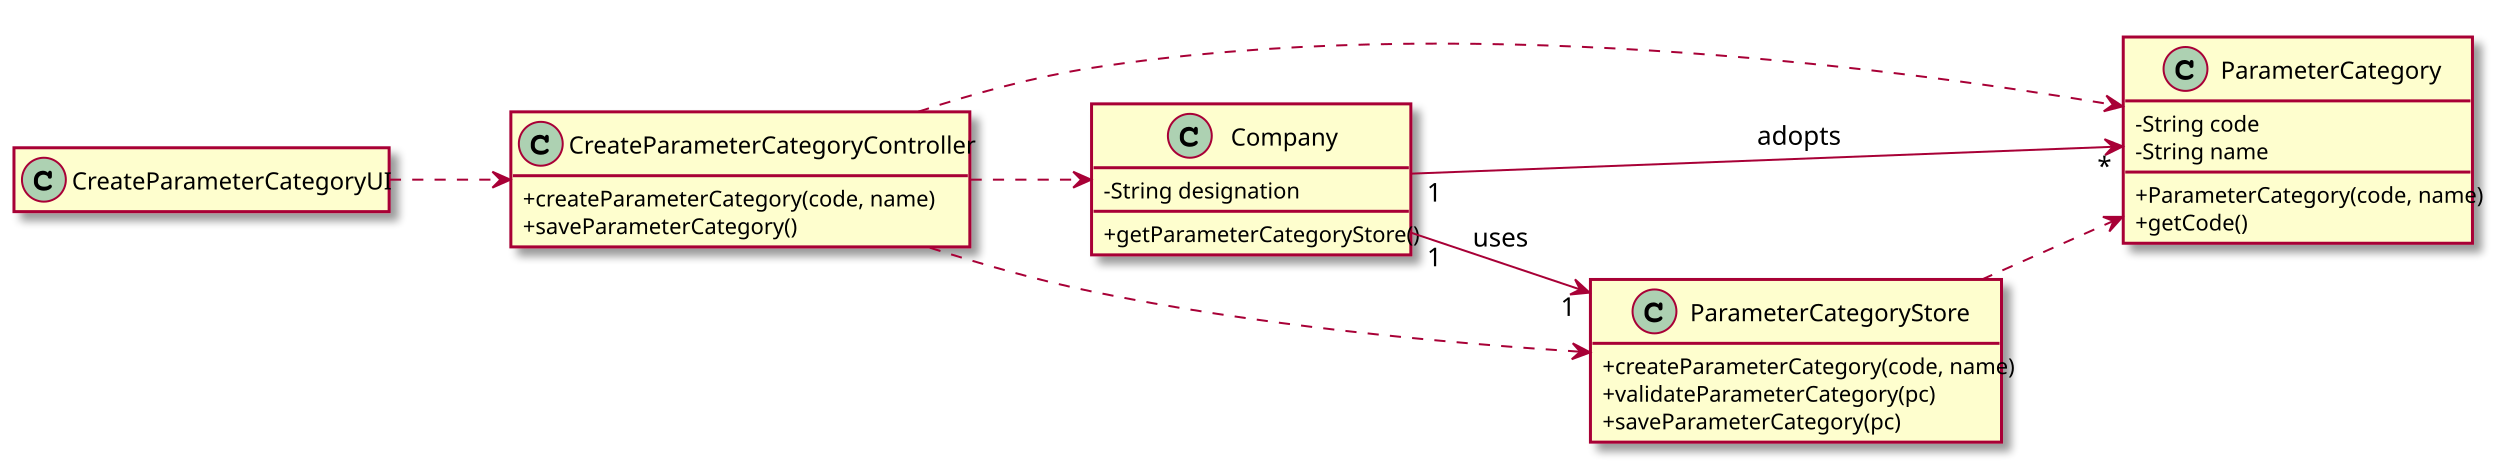
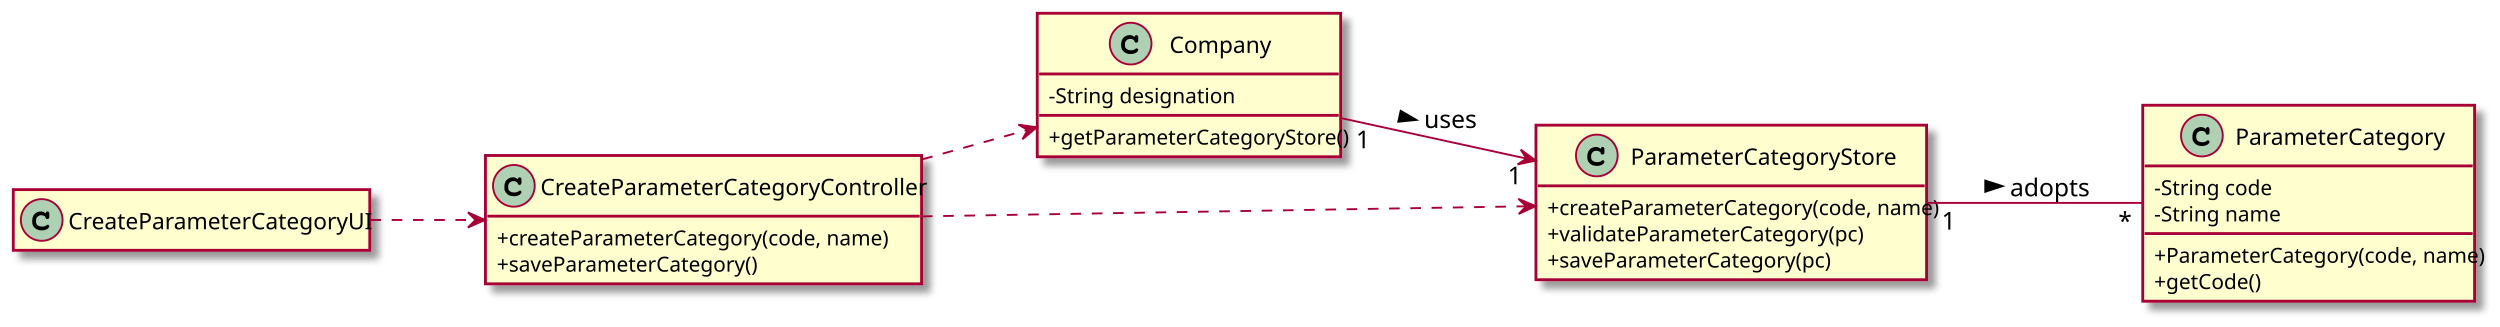
- <svg xmlns="http://www.w3.org/2000/svg" contentScriptType="application/ecmascript" contentStyleType="text/css" height="293.75px" preserveAspectRatio="none" style="width:1566px;height:293px;" version="1.1" viewBox="0 0 1566 293" width="1566.25px" zoomAndPan="magnify">
+ <svg xmlns="http://www.w3.org/2000/svg" contentScriptType="application/ecmascript" contentStyleType="text/css" height="215px" preserveAspectRatio="none" style="width:1648px;height:215px;" version="1.1" viewBox="0 0 1648 215" width="1648.75px" zoomAndPan="magnify">
  <defs>
-     <filter height="300%" id="f1swf2uu7xhx9b" width="300%" x="-1" y="-1">
+     <filter height="300%" id="f1f82mmaap4hsf" width="300%" x="-1" y="-1">
      <feGaussianBlur result="blurOut" stdDeviation="2.5" />
      <feColorMatrix in="blurOut" result="blurOut2" type="matrix" values="0 0 0 0 0 0 0 0 0 0 0 0 0 0 0 0 0 0 .4 0" />
      <feOffset dx="5.0" dy="5.0" in="blurOut2" result="blurOut3" />
      <feBlend in="SourceGraphic" in2="blurOut3" mode="normal" />
    </filter>
  </defs>
  <g>
-     <rect codeLine="6" fill="#FEFECE" filter="url(#f1swf2uu7xhx9b)" height="94.59" id="Company" style="stroke:#A80036;stroke-width:1.875;" width="200" x="683.75" y="65.062" />
-     <ellipse cx="745.312" cy="85.062" fill="#ADD1B2" rx="13.75" ry="13.75" style="stroke:#A80036;stroke-width:1.25;" />
-     <path d="M747.812,80.688 Q748.066,80.062 748.359,79.75 Q748.652,79.438 748.984,79.438 Q749.57,79.438 749.941,79.789 Q750.312,80.141 750.312,80.961 L750.312,82.914 Q750.312,83.734 749.961,84.086 Q749.609,84.438 749.062,84.438 Q748.574,84.438 748.262,84.223 Q747.949,84.008 747.812,83.441 Q747.754,83.051 747.539,82.836 Q747.148,82.426 746.445,82.191 Q745.742,81.938 745.039,81.938 Q744.16,81.938 743.418,82.289 Q742.695,82.641 742.129,83.422 Q741.562,84.203 741.562,85.277 L741.562,86.43 Q741.562,87.719 742.617,88.578 Q743.672,89.438 745.547,89.438 Q746.66,89.438 747.441,89.184 Q747.891,89.047 748.398,88.598 Q748.731,88.344 748.906,88.266 Q749.082,88.188 749.297,88.188 Q749.707,88.188 750,88.519 Q750.312,88.832 750.312,89.281 Q750.312,89.711 749.883,90.219 Q749.258,90.961 748.262,91.371 Q746.953,91.938 745.352,91.938 Q743.477,91.938 741.973,91.195 Q740.762,90.609 739.902,89.34 Q739.062,88.07 739.062,86.566 L739.062,85.199 Q739.062,83.637 739.805,82.269 Q740.566,80.902 741.875,80.18 Q743.203,79.438 744.688,79.438 Q745.586,79.438 746.367,79.75 Q747.148,80.062 747.812,80.688 Z " fill="#000000" />
-     <text fill="#000000" font-family="sans-serif" font-size="15" lengthAdjust="spacing" textLength="66.25" x="770.938" y="91.2">Company</text>
-     <line style="stroke:#A80036;stroke-width:1.875;" x1="685" x2="882.5" y1="105.062" y2="105.062" />
-     <text fill="#000000" font-family="sans-serif" font-size="13.75" lengthAdjust="spacing" textLength="112.5" x="691.25" y="124.336">-String designation</text>
-     <line style="stroke:#A80036;stroke-width:1.875;" x1="685" x2="882.5" y1="132.357" y2="132.357" />
-     <text fill="#000000" font-family="sans-serif" font-size="13.75" lengthAdjust="spacing" textLength="185" x="691.25" y="151.631">+getParameterCategoryStore()</text>
-     <rect codeLine="11" fill="#FEFECE" filter="url(#f1swf2uu7xhx9b)" height="129.18" id="ParameterCategory" style="stroke:#A80036;stroke-width:1.875;" width="218.75" x="1330" y="23.188" />
-     <ellipse cx="1369" cy="43.188" fill="#ADD1B2" rx="13.75" ry="13.75" style="stroke:#A80036;stroke-width:1.25;" />
-     <path d="M1371.5,38.812 Q1371.754,38.188 1372.047,37.875 Q1372.34,37.562 1372.672,37.562 Q1373.258,37.562 1373.629,37.914 Q1374,38.266 1374,39.086 L1374,41.039 Q1374,41.859 1373.648,42.211 Q1373.297,42.562 1372.75,42.562 Q1372.262,42.562 1371.949,42.348 Q1371.637,42.133 1371.5,41.566 Q1371.441,41.176 1371.227,40.961 Q1370.836,40.551 1370.133,40.316 Q1369.43,40.062 1368.727,40.062 Q1367.848,40.062 1367.105,40.414 Q1366.383,40.766 1365.816,41.547 Q1365.25,42.328 1365.25,43.402 L1365.25,44.555 Q1365.25,45.844 1366.305,46.703 Q1367.359,47.562 1369.234,47.562 Q1370.348,47.562 1371.129,47.309 Q1371.578,47.172 1372.086,46.723 Q1372.418,46.469 1372.594,46.391 Q1372.77,46.312 1372.984,46.312 Q1373.395,46.312 1373.688,46.645 Q1374,46.957 1374,47.406 Q1374,47.836 1373.57,48.344 Q1372.945,49.086 1371.949,49.496 Q1370.641,50.062 1369.039,50.062 Q1367.164,50.062 1365.66,49.32 Q1364.449,48.734 1363.59,47.465 Q1362.75,46.195 1362.75,44.691 L1362.75,43.324 Q1362.75,41.762 1363.492,40.395 Q1364.254,39.027 1365.562,38.305 Q1366.891,37.562 1368.375,37.562 Q1369.273,37.562 1370.055,37.875 Q1370.836,38.188 1371.5,38.812 Z " fill="#000000" />
-     <text fill="#000000" font-family="sans-serif" font-size="15" lengthAdjust="spacing" textLength="133.75" x="1391" y="49.325">ParameterCategory</text>
-     <line style="stroke:#A80036;stroke-width:1.875;" x1="1331.25" x2="1547.5" y1="63.188" y2="63.188" />
-     <text fill="#000000" font-family="sans-serif" font-size="13.75" lengthAdjust="spacing" textLength="73.75" x="1337.5" y="82.461">-String code</text>
-     <text fill="#000000" font-family="sans-serif" font-size="13.75" lengthAdjust="spacing" textLength="76.25" x="1337.5" y="99.756">-String name</text>
-     <line style="stroke:#A80036;stroke-width:1.875;" x1="1331.25" x2="1547.5" y1="107.777" y2="107.777" />
-     <text fill="#000000" font-family="sans-serif" font-size="13.75" lengthAdjust="spacing" textLength="203.75" x="1337.5" y="127.051">+ParameterCategory(code, name)</text>
-     <text fill="#000000" font-family="sans-serif" font-size="13.75" lengthAdjust="spacing" textLength="67.5" x="1337.5" y="144.346">+getCode()</text>
-     <rect codeLine="18" fill="#FEFECE" filter="url(#f1swf2uu7xhx9b)" height="101.885" id="ParameterCategoryStore" style="stroke:#A80036;stroke-width:1.875;" width="257.5" x="996.25" y="175.062" />
-     <ellipse cx="1036.375" cy="195.062" fill="#ADD1B2" rx="13.75" ry="13.75" style="stroke:#A80036;stroke-width:1.25;" />
-     <path d="M1038.875,190.688 Q1039.129,190.062 1039.422,189.75 Q1039.715,189.438 1040.047,189.438 Q1040.633,189.438 1041.004,189.789 Q1041.375,190.141 1041.375,190.961 L1041.375,192.914 Q1041.375,193.734 1041.023,194.086 Q1040.672,194.438 1040.125,194.438 Q1039.637,194.438 1039.324,194.223 Q1039.012,194.008 1038.875,193.441 Q1038.816,193.051 1038.602,192.836 Q1038.211,192.426 1037.508,192.191 Q1036.805,191.938 1036.102,191.938 Q1035.223,191.938 1034.48,192.289 Q1033.758,192.641 1033.191,193.422 Q1032.625,194.203 1032.625,195.277 L1032.625,196.43 Q1032.625,197.719 1033.68,198.578 Q1034.734,199.438 1036.609,199.438 Q1037.723,199.438 1038.504,199.184 Q1038.953,199.047 1039.461,198.598 Q1039.793,198.344 1039.969,198.266 Q1040.145,198.188 1040.359,198.188 Q1040.77,198.188 1041.062,198.519 Q1041.375,198.832 1041.375,199.281 Q1041.375,199.711 1040.945,200.219 Q1040.32,200.961 1039.324,201.371 Q1038.016,201.938 1036.414,201.938 Q1034.539,201.938 1033.035,201.195 Q1031.824,200.609 1030.965,199.34 Q1030.125,198.07 1030.125,196.566 L1030.125,195.199 Q1030.125,193.637 1030.867,192.269 Q1031.629,190.902 1032.938,190.18 Q1034.266,189.438 1035.75,189.438 Q1036.648,189.438 1037.43,189.75 Q1038.211,190.062 1038.875,190.688 Z " fill="#000000" />
-     <text fill="#000000" font-family="sans-serif" font-size="15" lengthAdjust="spacing" textLength="170" x="1058.625" y="201.2">ParameterCategoryStore</text>
-     <line style="stroke:#A80036;stroke-width:1.875;" x1="997.5" x2="1252.5" y1="215.062" y2="215.062" />
-     <text fill="#000000" font-family="sans-serif" font-size="13.75" lengthAdjust="spacing" textLength="242.5" x="1003.75" y="234.336">+createParameterCategory(code, name)</text>
-     <text fill="#000000" font-family="sans-serif" font-size="13.75" lengthAdjust="spacing" textLength="195" x="1003.75" y="251.631">+validateParameterCategory(pc)</text>
-     <text fill="#000000" font-family="sans-serif" font-size="13.75" lengthAdjust="spacing" textLength="178.75" x="1003.75" y="268.926">+saveParameterCategory(pc)</text>
-     <rect codeLine="24" fill="#FEFECE" filter="url(#f1swf2uu7xhx9b)" height="84.59" id="CreateParameterCategoryController" style="stroke:#A80036;stroke-width:1.875;" width="287.5" x="320" y="70.062" />
-     <ellipse cx="338.75" cy="90.062" fill="#ADD1B2" rx="13.75" ry="13.75" style="stroke:#A80036;stroke-width:1.25;" />
-     <path d="M341.25,85.688 Q341.504,85.062 341.797,84.75 Q342.09,84.438 342.422,84.438 Q343.008,84.438 343.379,84.789 Q343.75,85.141 343.75,85.961 L343.75,87.914 Q343.75,88.734 343.398,89.086 Q343.047,89.438 342.5,89.438 Q342.012,89.438 341.699,89.223 Q341.387,89.008 341.25,88.441 Q341.191,88.051 340.977,87.836 Q340.586,87.426 339.883,87.191 Q339.18,86.938 338.477,86.938 Q337.598,86.938 336.856,87.289 Q336.133,87.641 335.566,88.422 Q335,89.203 335,90.277 L335,91.43 Q335,92.719 336.055,93.578 Q337.109,94.438 338.984,94.438 Q340.098,94.438 340.879,94.184 Q341.328,94.047 341.836,93.598 Q342.168,93.344 342.344,93.266 Q342.519,93.188 342.734,93.188 Q343.144,93.188 343.438,93.519 Q343.75,93.832 343.75,94.281 Q343.75,94.711 343.32,95.219 Q342.695,95.961 341.699,96.371 Q340.391,96.938 338.789,96.938 Q336.914,96.938 335.41,96.195 Q334.199,95.609 333.34,94.34 Q332.5,93.07 332.5,91.566 L332.5,90.199 Q332.5,88.637 333.242,87.269 Q334.004,85.902 335.312,85.18 Q336.641,84.438 338.125,84.438 Q339.023,84.438 339.805,84.75 Q340.586,85.062 341.25,85.688 Z " fill="#000000" />
-     <text fill="#000000" font-family="sans-serif" font-size="15" lengthAdjust="spacing" textLength="247.5" x="356.25" y="96.2">CreateParameterCategoryController</text>
-     <line style="stroke:#A80036;stroke-width:1.875;" x1="321.25" x2="606.25" y1="110.062" y2="110.062" />
-     <text fill="#000000" font-family="sans-serif" font-size="13.75" lengthAdjust="spacing" textLength="242.5" x="327.5" y="129.336">+createParameterCategory(code, name)</text>
-     <text fill="#000000" font-family="sans-serif" font-size="13.75" lengthAdjust="spacing" textLength="163.75" x="327.5" y="146.631">+saveParameterCategory()</text>
-     <rect codeLine="29" fill="#FEFECE" filter="url(#f1swf2uu7xhx9b)" height="40" id="CreateParameterCategoryUI" style="stroke:#A80036;stroke-width:1.875;" width="235" x="8.75" y="92.562" />
-     <ellipse cx="27.5" cy="112.562" fill="#ADD1B2" rx="13.75" ry="13.75" style="stroke:#A80036;stroke-width:1.25;" />
-     <path d="M30,108.188 Q30.254,107.562 30.547,107.25 Q30.84,106.938 31.172,106.938 Q31.758,106.938 32.129,107.289 Q32.5,107.641 32.5,108.461 L32.5,110.414 Q32.5,111.234 32.148,111.586 Q31.797,111.938 31.25,111.938 Q30.762,111.938 30.449,111.723 Q30.137,111.508 30,110.941 Q29.941,110.551 29.727,110.336 Q29.336,109.926 28.633,109.691 Q27.93,109.438 27.227,109.438 Q26.348,109.438 25.605,109.789 Q24.883,110.141 24.316,110.922 Q23.75,111.703 23.75,112.777 L23.75,113.93 Q23.75,115.219 24.805,116.078 Q25.859,116.938 27.734,116.938 Q28.848,116.938 29.629,116.684 Q30.078,116.547 30.586,116.098 Q30.918,115.844 31.094,115.766 Q31.27,115.688 31.484,115.688 Q31.895,115.688 32.188,116.019 Q32.5,116.332 32.5,116.781 Q32.5,117.211 32.07,117.719 Q31.445,118.461 30.449,118.871 Q29.141,119.438 27.539,119.438 Q25.664,119.438 24.16,118.695 Q22.949,118.109 22.09,116.84 Q21.25,115.57 21.25,114.066 L21.25,112.699 Q21.25,111.137 21.992,109.769 Q22.754,108.402 24.062,107.68 Q25.391,106.938 26.875,106.938 Q27.773,106.938 28.555,107.25 Q29.336,107.562 30,108.188 Z " fill="#000000" />
-     <text fill="#000000" font-family="sans-serif" font-size="15" lengthAdjust="spacing" textLength="195" x="45" y="118.7">CreateParameterCategoryUI</text>
-     <path codeLine="32" d="M244.2,112.562 C266.462,112.562 290.05,112.562 313.175,112.562 " fill="none" id="CreateParameterCategoryUI-to-CreateParameterCategoryController" style="stroke:#A80036;stroke-width:1.25;stroke-dasharray:7.0,7.0;" />
-     <polygon fill="#A80036" points="319.675,112.562,308.425,107.562,313.425,112.562,308.425,117.562,319.675,112.562" style="stroke:#A80036;stroke-width:1.25;" />
-     <path codeLine="33" d="M607.962,112.562 C631.075,112.562 654.65,112.562 676.688,112.562 " fill="none" id="CreateParameterCategoryController-to-Company" style="stroke:#A80036;stroke-width:1.25;stroke-dasharray:7.0,7.0;" />
-     <polygon fill="#A80036" points="683.475,112.562,672.225,107.562,677.225,112.562,672.225,117.562,683.475,112.562" style="stroke:#A80036;stroke-width:1.25;" />
-     <path codeLine="34" d="M575.237,69.963 C609.475,58.737 647.7,48.188 683.75,42.562 C908.4,7.5 1174.6,40.525 1323.138,65.525 " fill="none" id="CreateParameterCategoryController-to-ParameterCategory" style="stroke:#A80036;stroke-width:1.25;stroke-dasharray:7.0,7.0;" />
-     <polygon fill="#A80036" points="1329.688,66.638,1319.422,59.842,1323.524,65.601,1317.764,69.703,1329.688,66.638" style="stroke:#A80036;stroke-width:1.25;" />
-     <path codeLine="35" d="M582.425,155.15 C614.888,165.537 650.362,175.637 683.75,182.562 C785.237,203.6 902.05,214.613 989.812,220.325 " fill="none" id="CreateParameterCategoryController-to-ParameterCategoryStore" style="stroke:#A80036;stroke-width:1.25;stroke-dasharray:7.0,7.0;" />
-     <polygon fill="#A80036" points="996.075,220.738,985.162,215.04,989.837,220.344,984.533,225.02,996.075,220.738" style="stroke:#A80036;stroke-width:1.25;" />
-     <path codeLine="36" d="M1241.5,175.037 C1268.275,163.125 1296.775,150.45 1323.525,138.55 " fill="none" id="ParameterCategoryStore-to-ParameterCategory" style="stroke:#A80036;stroke-width:1.25;stroke-dasharray:7.0,7.0;" />
-     <polygon fill="#A80036" points="1329.562,135.863,1317.251,135.855,1323.85,138.398,1321.307,144.996,1329.562,135.863" style="stroke:#A80036;stroke-width:1.25;" />
-     <path codeLine="37" d="M883.888,145.775 C916.938,156.863 954.337,169.425 989.6,181.262 " fill="none" id="Company-to-ParameterCategoryStore" style="stroke:#A80036;stroke-width:1.25;" />
-     <polygon fill="#A80036" points="995.7,183.312,986.616,175.003,989.773,181.331,983.445,184.487,995.7,183.312" style="stroke:#A80036;stroke-width:1.25;" />
-     <text fill="#000000" font-family="sans-serif" font-size="16.25" lengthAdjust="spacing" textLength="35" x="922.5" y="154.431">uses</text>
-     <text fill="#000000" font-family="sans-serif" font-size="16.25" lengthAdjust="spacing" textLength="8.75" x="893.849" y="166.803">1</text>
-     <text fill="#000000" font-family="sans-serif" font-size="16.25" lengthAdjust="spacing" textLength="8.75" x="977.551" y="197.898">1</text>
-     <path codeLine="38" d="M883.837,108.775 C1001.85,104.263 1198.85,96.725 1323.45,91.95 " fill="none" id="Company-to-ParameterCategory" style="stroke:#A80036;stroke-width:1.25;" />
-     <polygon fill="#A80036" points="1329.7,91.713,1318.259,87.166,1323.455,91.962,1318.659,97.158,1329.7,91.713" style="stroke:#A80036;stroke-width:1.25;" />
-     <text fill="#000000" font-family="sans-serif" font-size="16.25" lengthAdjust="spacing" textLength="48.75" x="1100.625" y="90.681">adopts</text>
-     <text fill="#000000" font-family="sans-serif" font-size="16.25" lengthAdjust="spacing" textLength="8.75" x="893.794" y="126.276">1</text>
-     <text fill="#000000" font-family="sans-serif" font-size="16.25" lengthAdjust="spacing" textLength="6.25" x="1313.756" y="109.798">*</text>
+     <rect codeLine="6" fill="#FEFECE" filter="url(#f1f82mmaap4hsf)" height="94.59" id="Company" style="stroke:#A80036;stroke-width:1.875;" width="200" x="683.75" y="8.75" />
+     <ellipse cx="745.312" cy="28.75" fill="#ADD1B2" rx="13.75" ry="13.75" style="stroke:#A80036;stroke-width:1.25;" />
+     <path d="M747.812,24.375 Q748.066,23.75 748.359,23.438 Q748.652,23.125 748.984,23.125 Q749.57,23.125 749.941,23.477 Q750.312,23.828 750.312,24.648 L750.312,26.602 Q750.312,27.422 749.961,27.773 Q749.609,28.125 749.062,28.125 Q748.574,28.125 748.262,27.91 Q747.949,27.695 747.812,27.129 Q747.754,26.738 747.539,26.523 Q747.148,26.113 746.445,25.879 Q745.742,25.625 745.039,25.625 Q744.16,25.625 743.418,25.977 Q742.695,26.328 742.129,27.109 Q741.562,27.891 741.562,28.965 L741.562,30.117 Q741.562,31.406 742.617,32.266 Q743.672,33.125 745.547,33.125 Q746.66,33.125 747.441,32.871 Q747.891,32.734 748.398,32.285 Q748.731,32.031 748.906,31.953 Q749.082,31.875 749.297,31.875 Q749.707,31.875 750,32.207 Q750.312,32.52 750.312,32.969 Q750.312,33.398 749.883,33.906 Q749.258,34.648 748.262,35.059 Q746.953,35.625 745.352,35.625 Q743.477,35.625 741.973,34.883 Q740.762,34.297 739.902,33.027 Q739.062,31.758 739.062,30.254 L739.062,28.887 Q739.062,27.324 739.805,25.957 Q740.566,24.59 741.875,23.867 Q743.203,23.125 744.688,23.125 Q745.586,23.125 746.367,23.438 Q747.148,23.75 747.812,24.375 Z " fill="#000000" />
+     <text fill="#000000" font-family="sans-serif" font-size="15" lengthAdjust="spacing" textLength="66.25" x="770.938" y="34.888">Company</text>
+     <line style="stroke:#A80036;stroke-width:1.875;" x1="685" x2="882.5" y1="48.75" y2="48.75" />
+     <text fill="#000000" font-family="sans-serif" font-size="13.75" lengthAdjust="spacing" textLength="112.5" x="691.25" y="68.024">-String designation</text>
+     <line style="stroke:#A80036;stroke-width:1.875;" x1="685" x2="882.5" y1="76.045" y2="76.045" />
+     <text fill="#000000" font-family="sans-serif" font-size="13.75" lengthAdjust="spacing" textLength="185" x="691.25" y="95.319">+getParameterCategoryStore()</text>
+     <rect codeLine="11" fill="#FEFECE" filter="url(#f1f82mmaap4hsf)" height="129.18" id="ParameterCategory" style="stroke:#A80036;stroke-width:1.875;" width="218.75" x="1412.5" y="69.375" />
+     <ellipse cx="1451.5" cy="89.375" fill="#ADD1B2" rx="13.75" ry="13.75" style="stroke:#A80036;stroke-width:1.25;" />
+     <path d="M1454,85 Q1454.254,84.375 1454.547,84.062 Q1454.84,83.75 1455.172,83.75 Q1455.758,83.75 1456.129,84.102 Q1456.5,84.453 1456.5,85.273 L1456.5,87.227 Q1456.5,88.047 1456.148,88.398 Q1455.797,88.75 1455.25,88.75 Q1454.762,88.75 1454.449,88.535 Q1454.137,88.32 1454,87.754 Q1453.941,87.363 1453.727,87.148 Q1453.336,86.738 1452.633,86.504 Q1451.93,86.25 1451.227,86.25 Q1450.348,86.25 1449.605,86.602 Q1448.883,86.953 1448.316,87.734 Q1447.75,88.516 1447.75,89.59 L1447.75,90.742 Q1447.75,92.031 1448.805,92.891 Q1449.859,93.75 1451.734,93.75 Q1452.848,93.75 1453.629,93.496 Q1454.078,93.359 1454.586,92.91 Q1454.918,92.656 1455.094,92.578 Q1455.27,92.5 1455.484,92.5 Q1455.895,92.5 1456.188,92.832 Q1456.5,93.144 1456.5,93.594 Q1456.5,94.023 1456.07,94.531 Q1455.445,95.273 1454.449,95.684 Q1453.141,96.25 1451.539,96.25 Q1449.664,96.25 1448.16,95.508 Q1446.949,94.922 1446.09,93.652 Q1445.25,92.383 1445.25,90.879 L1445.25,89.512 Q1445.25,87.949 1445.992,86.582 Q1446.754,85.215 1448.062,84.492 Q1449.391,83.75 1450.875,83.75 Q1451.773,83.75 1452.555,84.062 Q1453.336,84.375 1454,85 Z " fill="#000000" />
+     <text fill="#000000" font-family="sans-serif" font-size="15" lengthAdjust="spacing" textLength="133.75" x="1473.5" y="95.513">ParameterCategory</text>
+     <line style="stroke:#A80036;stroke-width:1.875;" x1="1413.75" x2="1630" y1="109.375" y2="109.375" />
+     <text fill="#000000" font-family="sans-serif" font-size="13.75" lengthAdjust="spacing" textLength="73.75" x="1420" y="128.649">-String code</text>
+     <text fill="#000000" font-family="sans-serif" font-size="13.75" lengthAdjust="spacing" textLength="76.25" x="1420" y="145.944">-String name</text>
+     <line style="stroke:#A80036;stroke-width:1.875;" x1="1413.75" x2="1630" y1="153.965" y2="153.965" />
+     <text fill="#000000" font-family="sans-serif" font-size="13.75" lengthAdjust="spacing" textLength="203.75" x="1420" y="173.238">+ParameterCategory(code, name)</text>
+     <text fill="#000000" font-family="sans-serif" font-size="13.75" lengthAdjust="spacing" textLength="67.5" x="1420" y="190.533">+getCode()</text>
+     <rect codeLine="18" fill="#FEFECE" filter="url(#f1f82mmaap4hsf)" height="101.885" id="ParameterCategoryStore" style="stroke:#A80036;stroke-width:1.875;" width="257.5" x="1012.5" y="82.5" />
+     <ellipse cx="1052.625" cy="102.5" fill="#ADD1B2" rx="13.75" ry="13.75" style="stroke:#A80036;stroke-width:1.25;" />
+     <path d="M1055.125,98.125 Q1055.379,97.5 1055.672,97.188 Q1055.965,96.875 1056.297,96.875 Q1056.883,96.875 1057.254,97.227 Q1057.625,97.578 1057.625,98.398 L1057.625,100.352 Q1057.625,101.172 1057.273,101.523 Q1056.922,101.875 1056.375,101.875 Q1055.887,101.875 1055.574,101.66 Q1055.262,101.445 1055.125,100.879 Q1055.066,100.488 1054.852,100.273 Q1054.461,99.863 1053.758,99.629 Q1053.055,99.375 1052.352,99.375 Q1051.473,99.375 1050.73,99.727 Q1050.008,100.078 1049.441,100.859 Q1048.875,101.641 1048.875,102.715 L1048.875,103.867 Q1048.875,105.156 1049.93,106.016 Q1050.984,106.875 1052.859,106.875 Q1053.973,106.875 1054.754,106.621 Q1055.203,106.484 1055.711,106.035 Q1056.043,105.781 1056.219,105.703 Q1056.395,105.625 1056.609,105.625 Q1057.02,105.625 1057.312,105.957 Q1057.625,106.269 1057.625,106.719 Q1057.625,107.148 1057.195,107.656 Q1056.57,108.398 1055.574,108.809 Q1054.266,109.375 1052.664,109.375 Q1050.789,109.375 1049.285,108.633 Q1048.074,108.047 1047.215,106.777 Q1046.375,105.508 1046.375,104.004 L1046.375,102.637 Q1046.375,101.074 1047.117,99.707 Q1047.879,98.34 1049.188,97.617 Q1050.516,96.875 1052,96.875 Q1052.898,96.875 1053.68,97.188 Q1054.461,97.5 1055.125,98.125 Z " fill="#000000" />
+     <text fill="#000000" font-family="sans-serif" font-size="15" lengthAdjust="spacing" textLength="170" x="1074.875" y="108.638">ParameterCategoryStore</text>
+     <line style="stroke:#A80036;stroke-width:1.875;" x1="1013.75" x2="1268.75" y1="122.5" y2="122.5" />
+     <text fill="#000000" font-family="sans-serif" font-size="13.75" lengthAdjust="spacing" textLength="242.5" x="1020" y="141.774">+createParameterCategory(code, name)</text>
+     <text fill="#000000" font-family="sans-serif" font-size="13.75" lengthAdjust="spacing" textLength="195" x="1020" y="159.069">+validateParameterCategory(pc)</text>
+     <text fill="#000000" font-family="sans-serif" font-size="13.75" lengthAdjust="spacing" textLength="178.75" x="1020" y="176.363">+saveParameterCategory(pc)</text>
+     <rect codeLine="24" fill="#FEFECE" filter="url(#f1f82mmaap4hsf)" height="84.59" id="CreateParameterCategoryController" style="stroke:#A80036;stroke-width:1.875;" width="287.5" x="320" y="102.5" />
+     <ellipse cx="338.75" cy="122.5" fill="#ADD1B2" rx="13.75" ry="13.75" style="stroke:#A80036;stroke-width:1.25;" />
+     <path d="M341.25,118.125 Q341.504,117.5 341.797,117.188 Q342.09,116.875 342.422,116.875 Q343.008,116.875 343.379,117.227 Q343.75,117.578 343.75,118.398 L343.75,120.352 Q343.75,121.172 343.398,121.523 Q343.047,121.875 342.5,121.875 Q342.012,121.875 341.699,121.66 Q341.387,121.445 341.25,120.879 Q341.191,120.488 340.977,120.273 Q340.586,119.863 339.883,119.629 Q339.18,119.375 338.477,119.375 Q337.598,119.375 336.856,119.727 Q336.133,120.078 335.566,120.859 Q335,121.641 335,122.715 L335,123.867 Q335,125.156 336.055,126.016 Q337.109,126.875 338.984,126.875 Q340.098,126.875 340.879,126.621 Q341.328,126.484 341.836,126.035 Q342.168,125.781 342.344,125.703 Q342.519,125.625 342.734,125.625 Q343.144,125.625 343.438,125.957 Q343.75,126.269 343.75,126.719 Q343.75,127.148 343.32,127.656 Q342.695,128.398 341.699,128.809 Q340.391,129.375 338.789,129.375 Q336.914,129.375 335.41,128.633 Q334.199,128.047 333.34,126.777 Q332.5,125.508 332.5,124.004 L332.5,122.637 Q332.5,121.074 333.242,119.707 Q334.004,118.34 335.312,117.617 Q336.641,116.875 338.125,116.875 Q339.023,116.875 339.805,117.188 Q340.586,117.5 341.25,118.125 Z " fill="#000000" />
+     <text fill="#000000" font-family="sans-serif" font-size="15" lengthAdjust="spacing" textLength="247.5" x="356.25" y="128.638">CreateParameterCategoryController</text>
+     <line style="stroke:#A80036;stroke-width:1.875;" x1="321.25" x2="606.25" y1="142.5" y2="142.5" />
+     <text fill="#000000" font-family="sans-serif" font-size="13.75" lengthAdjust="spacing" textLength="242.5" x="327.5" y="161.774">+createParameterCategory(code, name)</text>
+     <text fill="#000000" font-family="sans-serif" font-size="13.75" lengthAdjust="spacing" textLength="163.75" x="327.5" y="179.069">+saveParameterCategory()</text>
+     <rect codeLine="29" fill="#FEFECE" filter="url(#f1f82mmaap4hsf)" height="40" id="CreateParameterCategoryUI" style="stroke:#A80036;stroke-width:1.875;" width="235" x="8.75" y="125" />
+     <ellipse cx="27.5" cy="145" fill="#ADD1B2" rx="13.75" ry="13.75" style="stroke:#A80036;stroke-width:1.25;" />
+     <path d="M30,140.625 Q30.254,140 30.547,139.688 Q30.84,139.375 31.172,139.375 Q31.758,139.375 32.129,139.727 Q32.5,140.078 32.5,140.898 L32.5,142.852 Q32.5,143.672 32.148,144.023 Q31.797,144.375 31.25,144.375 Q30.762,144.375 30.449,144.16 Q30.137,143.945 30,143.379 Q29.941,142.988 29.727,142.773 Q29.336,142.363 28.633,142.129 Q27.93,141.875 27.227,141.875 Q26.348,141.875 25.605,142.227 Q24.883,142.578 24.316,143.359 Q23.75,144.141 23.75,145.215 L23.75,146.367 Q23.75,147.656 24.805,148.516 Q25.859,149.375 27.734,149.375 Q28.848,149.375 29.629,149.121 Q30.078,148.984 30.586,148.535 Q30.918,148.281 31.094,148.203 Q31.27,148.125 31.484,148.125 Q31.895,148.125 32.188,148.457 Q32.5,148.769 32.5,149.219 Q32.5,149.648 32.07,150.156 Q31.445,150.898 30.449,151.309 Q29.141,151.875 27.539,151.875 Q25.664,151.875 24.16,151.133 Q22.949,150.547 22.09,149.277 Q21.25,148.008 21.25,146.504 L21.25,145.137 Q21.25,143.574 21.992,142.207 Q22.754,140.84 24.062,140.117 Q25.391,139.375 26.875,139.375 Q27.773,139.375 28.555,139.688 Q29.336,140 30,140.625 Z " fill="#000000" />
+     <text fill="#000000" font-family="sans-serif" font-size="15" lengthAdjust="spacing" textLength="195" x="45" y="151.138">CreateParameterCategoryUI</text>
+     <path codeLine="32" d="M244.2,145 C266.462,145 290.05,145 313.175,145 " fill="none" id="CreateParameterCategoryUI-to-CreateParameterCategoryController" style="stroke:#A80036;stroke-width:1.25;stroke-dasharray:7.0,7.0;" />
+     <polygon fill="#A80036" points="319.675,145,308.425,140,313.425,145,308.425,150,319.675,145" style="stroke:#A80036;stroke-width:1.25;" />
+     <path codeLine="33" d="M607.962,105.037 C631.275,98.525 655.062,91.875 677.263,85.662 " fill="none" id="CreateParameterCategoryController-to-Company" style="stroke:#A80036;stroke-width:1.25;stroke-dasharray:7.0,7.0;" />
+     <polygon fill="#A80036" points="683.475,83.925,671.29,82.165,677.46,85.621,674.004,91.79,683.475,83.925" style="stroke:#A80036;stroke-width:1.25;" />
+     <path codeLine="34" d="M607.737,142.625 C725.263,140.662 890.675,137.9 1005.8,135.988 " fill="none" id="CreateParameterCategoryController-to-ParameterCategoryStore" style="stroke:#A80036;stroke-width:1.25;stroke-dasharray:7.0,7.0;" />
+     <polygon fill="#A80036" points="1012.275,135.875,1000.941,131.069,1006.026,135.982,1001.112,141.067,1012.275,135.875" style="stroke:#A80036;stroke-width:1.25;" />
+     <path codeLine="35" d="M1270.513,133.75 C1316.575,133.75 1368.062,133.75 1412.287,133.75 " fill="none" id="ParameterCategoryStore-ParameterCategory" style="stroke:#A80036;stroke-width:1.25;" />
+     <polygon fill="#000000" points="1320,122.72,1308.694,119.046,1308.694,126.393,1320,122.72" style="stroke:#000000;stroke-width:1.25;" />
+     <text fill="#000000" font-family="sans-serif" font-size="16.25" lengthAdjust="spacing" textLength="48.75" x="1325" y="129.369">adopts</text>
+     <text fill="#000000" font-family="sans-serif" font-size="16.25" lengthAdjust="spacing" textLength="8.75" x="1279.909" y="151.359">1</text>
+     <text fill="#000000" font-family="sans-serif" font-size="16.25" lengthAdjust="spacing" textLength="6.25" x="1396.351" y="151.479">*</text>
+     <path codeLine="36" d="M883.888,77.838 C921.663,86.088 965.4,95.638 1005.925,104.475 " fill="none" id="Company-to-ParameterCategoryStore" style="stroke:#A80036;stroke-width:1.25;" />
+     <polygon fill="#A80036" points="1012.388,105.888,1002.449,98.621,1006.279,104.566,1000.335,108.395,1012.388,105.888" style="stroke:#A80036;stroke-width:1.25;" />
+     <polygon fill="#000000" points="933.606,79.053,923.343,73.052,921.777,80.231,933.606,79.053" style="stroke:#000000;stroke-width:1.25;" />
+     <text fill="#000000" font-family="sans-serif" font-size="16.25" lengthAdjust="spacing" textLength="35" x="938.75" y="84.369">uses</text>
+     <text fill="#000000" font-family="sans-serif" font-size="16.25" lengthAdjust="spacing" textLength="8.75" x="893.849" y="97.758">1</text>
+     <text fill="#000000" font-family="sans-serif" font-size="16.25" lengthAdjust="spacing" textLength="8.75" x="993.853" y="121.483">1</text>
  </g>
</svg>
